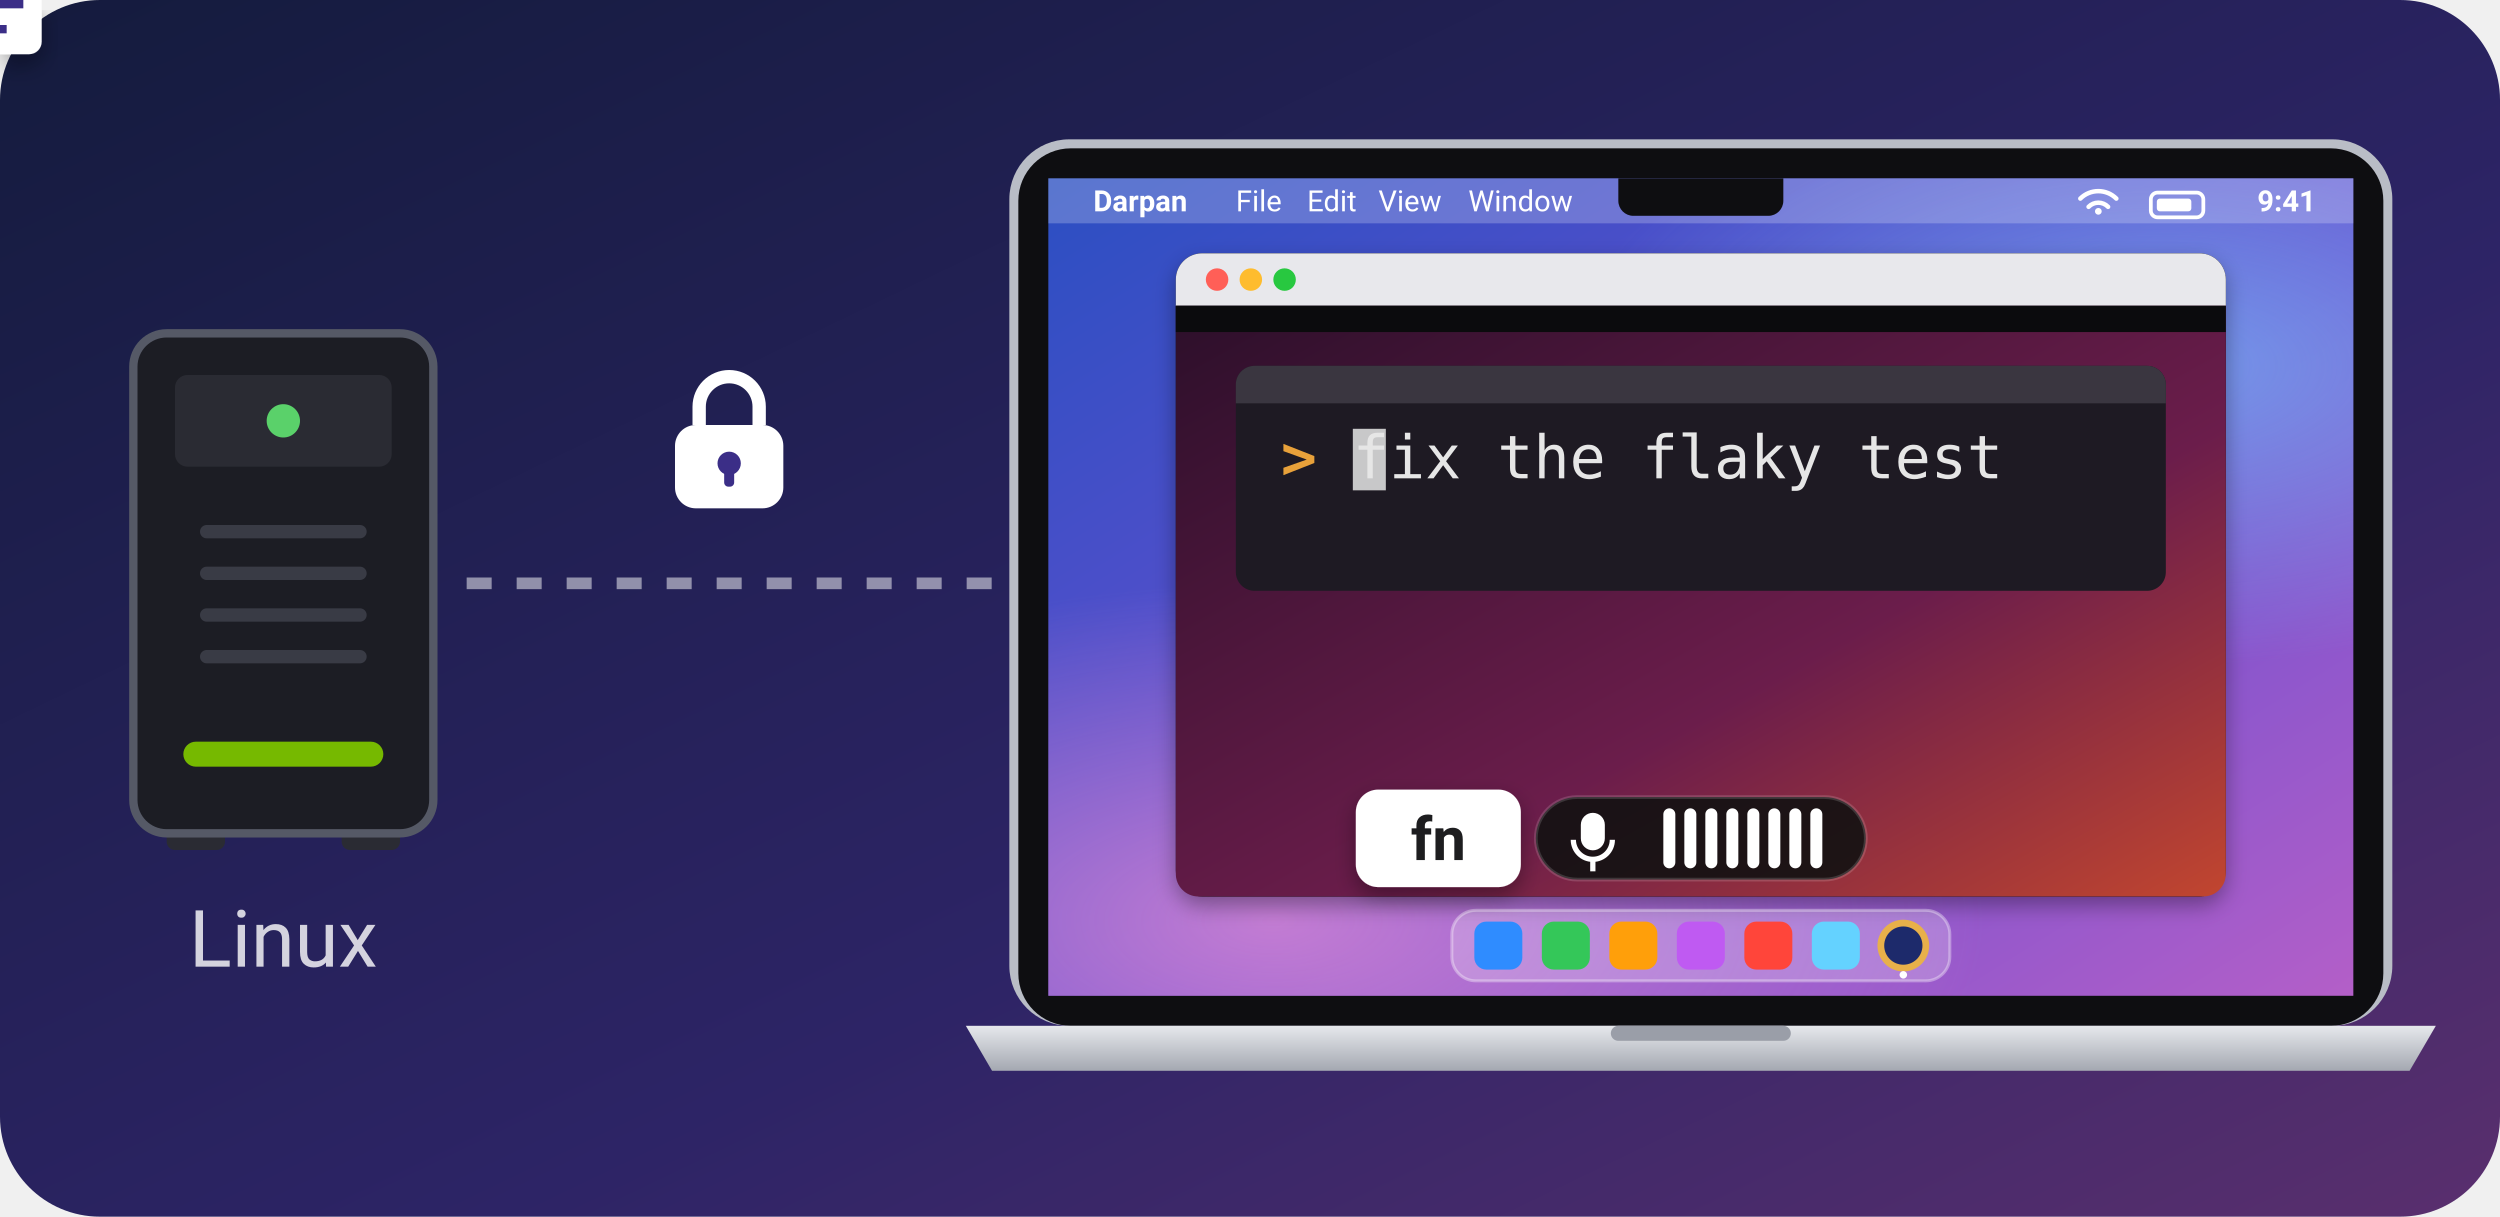
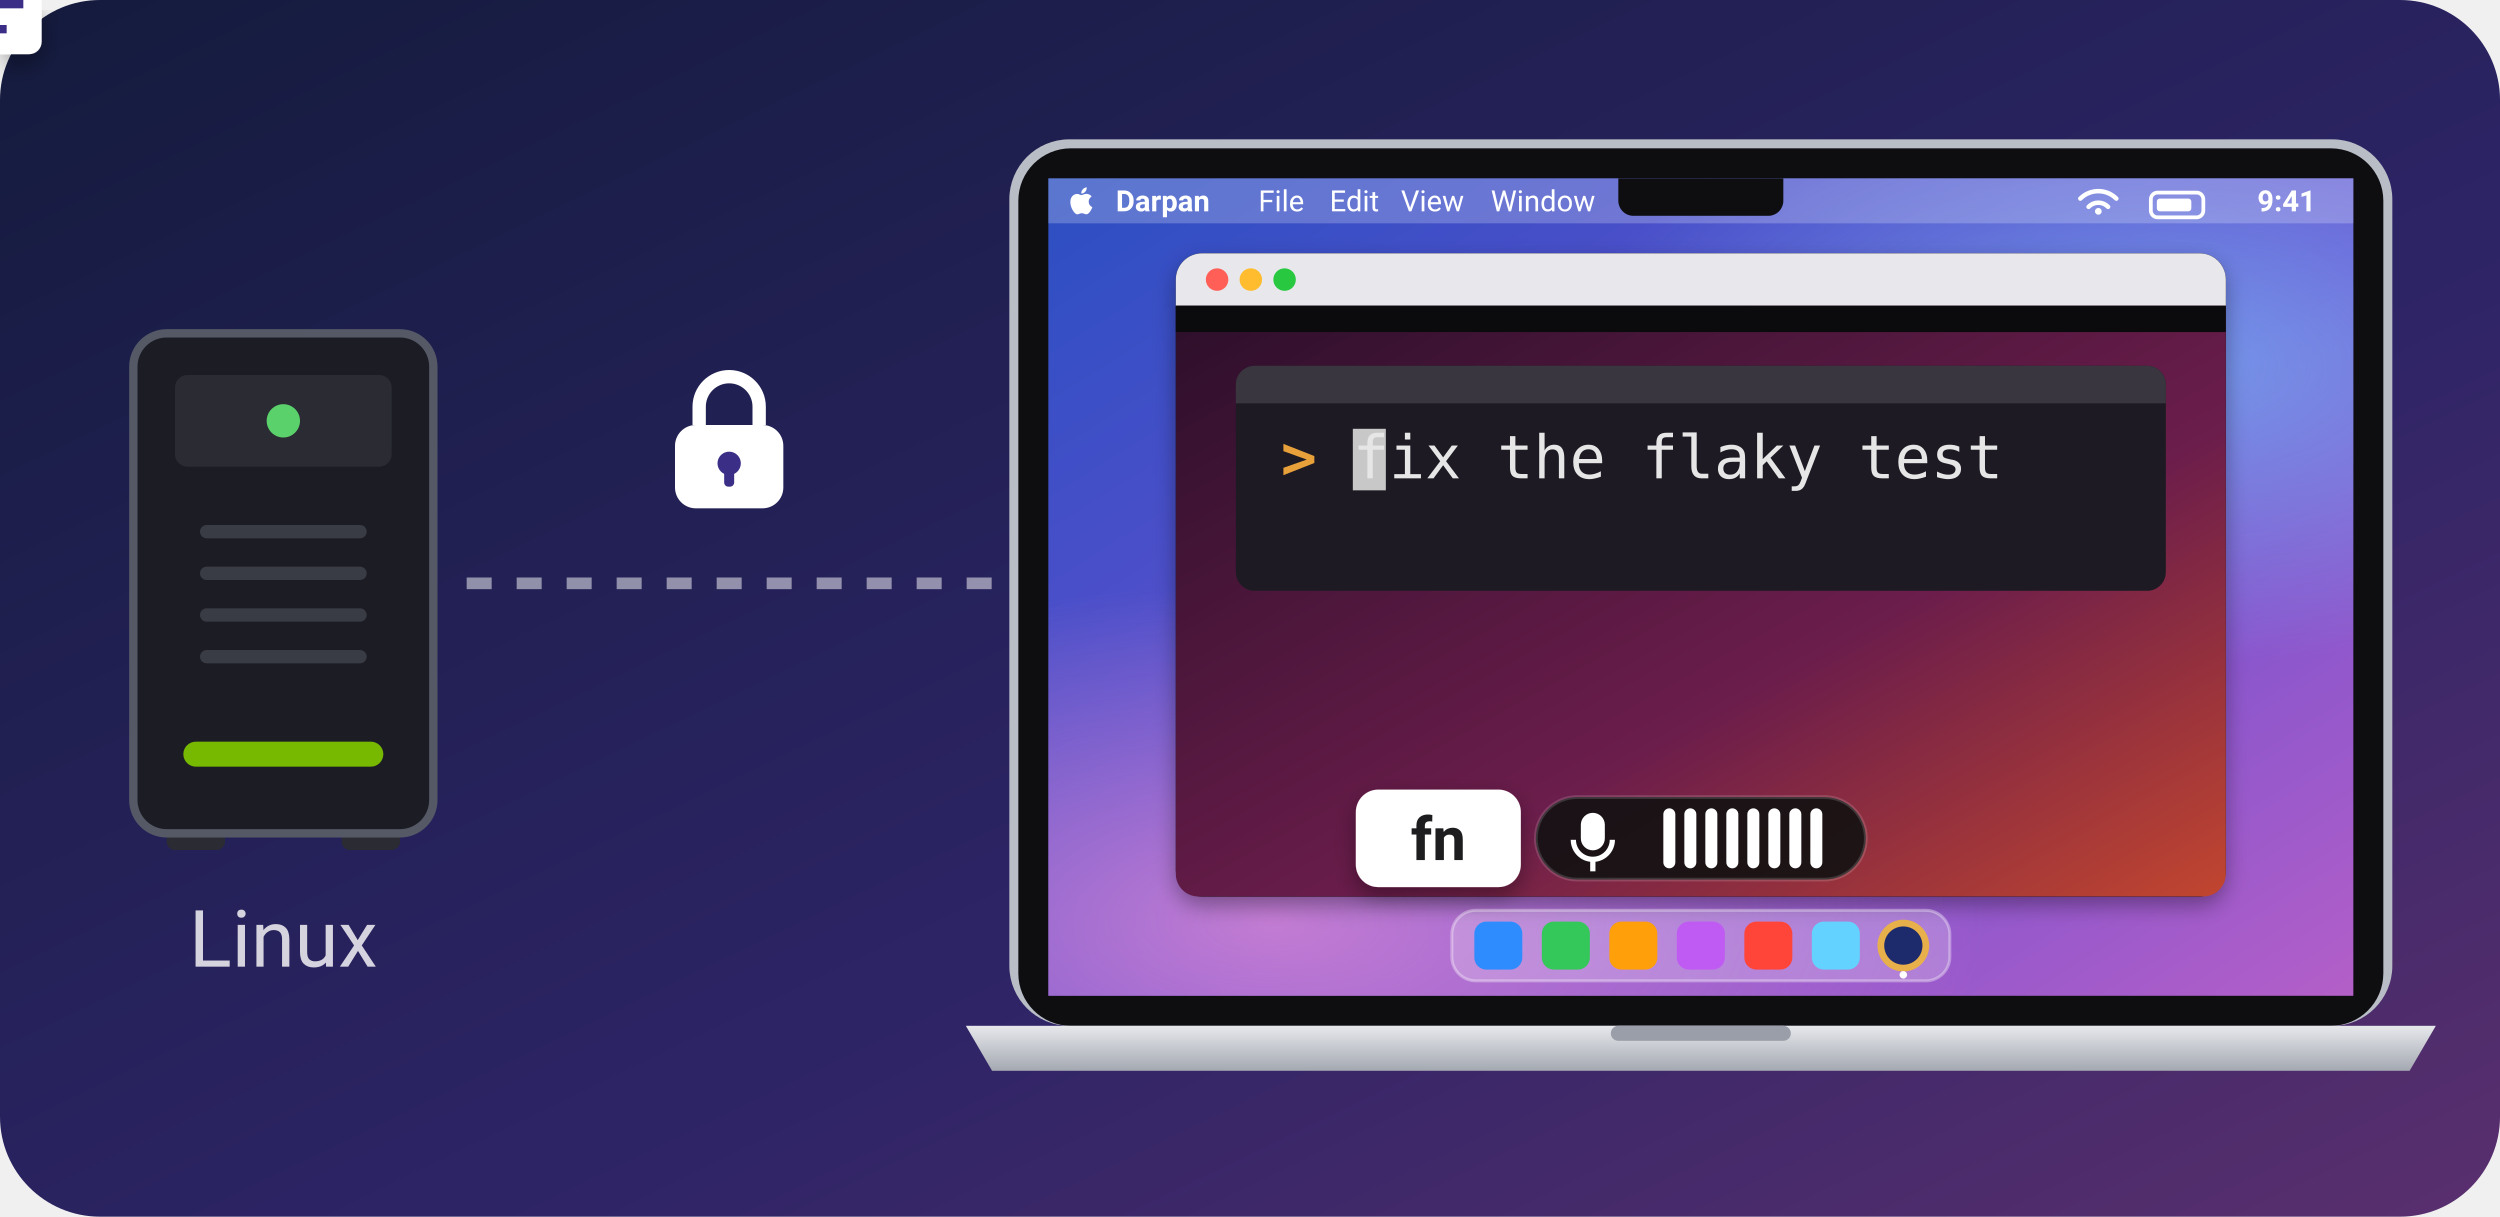
<svg xmlns="http://www.w3.org/2000/svg" viewBox="0 0 300 146" width="300" height="146" role="img" aria-label="Dictating on the Mac: the words land at the cursor on the Linux computer">
  <style>@keyframes fn{0.00%{opacity:0}6.67%{opacity:0}8.33%{opacity:1}43.33%{opacity:1}45.00%{opacity:0}100.00%{opacity:0}}.fn{animation:fn 6s linear infinite;}@keyframes pill{0.00%{opacity:0}8.33%{opacity:0}10.83%{opacity:1}50.00%{opacity:1}52.50%{opacity:0}100.00%{opacity:0}}.pill{animation:pill 6s linear infinite;}@keyframes wv0{0.00%{transform:scaleY(.2)}10.00%{transform:scaleY(.2)}13.33%{transform:scaleY(1.00)}16.67%{transform:scaleY(0.30)}20.00%{transform:scaleY(1.00)}23.33%{transform:scaleY(0.30)}26.67%{transform:scaleY(1.00)}30.00%{transform:scaleY(0.30)}33.33%{transform:scaleY(1.00)}36.67%{transform:scaleY(0.30)}40.00%{transform:scaleY(1.00)}43.33%{transform:scaleY(.2)}100.00%{transform:scaleY(.2)}}.wv0{animation:wv0 6s linear infinite;transform-box:fill-box;transform-origin:50% 50%}@keyframes wv1{0.00%{transform:scaleY(.2)}10.00%{transform:scaleY(.2)}13.33%{transform:scaleY(0.35)}16.67%{transform:scaleY(0.80)}20.00%{transform:scaleY(0.35)}23.33%{transform:scaleY(0.80)}26.67%{transform:scaleY(0.35)}30.00%{transform:scaleY(0.80)}33.33%{transform:scaleY(0.35)}36.67%{transform:scaleY(0.80)}40.00%{transform:scaleY(0.35)}43.33%{transform:scaleY(.2)}100.00%{transform:scaleY(.2)}}.wv1{animation:wv1 6s linear infinite;transform-box:fill-box;transform-origin:50% 50%}@keyframes wv2{0.00%{transform:scaleY(.2)}10.00%{transform:scaleY(.2)}13.33%{transform:scaleY(0.90)}16.67%{transform:scaleY(0.50)}20.00%{transform:scaleY(0.90)}23.33%{transform:scaleY(0.50)}26.67%{transform:scaleY(0.90)}30.00%{transform:scaleY(0.50)}33.33%{transform:scaleY(0.90)}36.67%{transform:scaleY(0.50)}40.00%{transform:scaleY(0.90)}43.33%{transform:scaleY(.2)}100.00%{transform:scaleY(.2)}}.wv2{animation:wv2 6s linear infinite;transform-box:fill-box;transform-origin:50% 50%}@keyframes wv3{0.00%{transform:scaleY(.2)}10.00%{transform:scaleY(.2)}13.33%{transform:scaleY(0.40)}16.67%{transform:scaleY(1.00)}20.00%{transform:scaleY(0.40)}23.33%{transform:scaleY(1.00)}26.67%{transform:scaleY(0.40)}30.00%{transform:scaleY(1.00)}33.33%{transform:scaleY(0.40)}36.67%{transform:scaleY(1.00)}40.00%{transform:scaleY(0.40)}43.33%{transform:scaleY(.2)}100.00%{transform:scaleY(.2)}}.wv3{animation:wv3 6s linear infinite;transform-box:fill-box;transform-origin:50% 50%}@keyframes wv4{0.00%{transform:scaleY(.2)}10.00%{transform:scaleY(.2)}13.33%{transform:scaleY(0.85)}16.67%{transform:scaleY(0.40)}20.00%{transform:scaleY(0.85)}23.33%{transform:scaleY(0.40)}26.67%{transform:scaleY(0.85)}30.00%{transform:scaleY(0.40)}33.33%{transform:scaleY(0.85)}36.67%{transform:scaleY(0.40)}40.00%{transform:scaleY(0.85)}43.33%{transform:scaleY(.2)}100.00%{transform:scaleY(.2)}}.wv4{animation:wv4 6s linear infinite;transform-box:fill-box;transform-origin:50% 50%}@keyframes wv5{0.00%{transform:scaleY(.2)}10.00%{transform:scaleY(.2)}13.33%{transform:scaleY(0.30)}16.67%{transform:scaleY(0.90)}20.00%{transform:scaleY(0.30)}23.33%{transform:scaleY(0.90)}26.67%{transform:scaleY(0.30)}30.00%{transform:scaleY(0.90)}33.33%{transform:scaleY(0.30)}36.67%{transform:scaleY(0.90)}40.00%{transform:scaleY(0.30)}43.33%{transform:scaleY(.2)}100.00%{transform:scaleY(.2)}}.wv5{animation:wv5 6s linear infinite;transform-box:fill-box;transform-origin:50% 50%}@keyframes wv6{0.00%{transform:scaleY(.2)}10.00%{transform:scaleY(.2)}13.33%{transform:scaleY(1.00)}16.67%{transform:scaleY(0.60)}20.00%{transform:scaleY(1.00)}23.33%{transform:scaleY(0.60)}26.67%{transform:scaleY(1.00)}30.00%{transform:scaleY(0.60)}33.33%{transform:scaleY(1.00)}36.67%{transform:scaleY(0.60)}40.00%{transform:scaleY(1.00)}43.33%{transform:scaleY(.2)}100.00%{transform:scaleY(.2)}}.wv6{animation:wv6 6s linear infinite;transform-box:fill-box;transform-origin:50% 50%}@keyframes wv7{0.00%{transform:scaleY(.2)}10.00%{transform:scaleY(.2)}13.33%{transform:scaleY(0.70)}16.67%{transform:scaleY(0.35)}20.00%{transform:scaleY(0.70)}23.33%{transform:scaleY(0.35)}26.67%{transform:scaleY(0.70)}30.00%{transform:scaleY(0.35)}33.33%{transform:scaleY(0.70)}36.67%{transform:scaleY(0.35)}40.00%{transform:scaleY(0.70)}43.33%{transform:scaleY(.2)}100.00%{transform:scaleY(.2)}}.wv7{animation:wv7 6s linear infinite;transform-box:fill-box;transform-origin:50% 50%}@keyframes d1{0.00%{opacity:0;transform:translate(119.0px,70.0px)}47.50%{opacity:0;transform:translate(119.0px,70.0px)}48.50%{opacity:1;transform:translate(119.0px,70.0px)}54.00%{opacity:1;transform:translate(56.0px,70.0px)}55.00%{opacity:0;transform:translate(56.0px,70.0px)}100.00%{opacity:0;transform:translate(56.0px,70.0px)}}.d1{animation:d1 6s ease-in-out infinite;}@keyframes said{0.00%{opacity:0}55.83%{opacity:0}56.67%{opacity:1}93.33%{opacity:1}94.17%{opacity:0}100.00%{opacity:0}}.said{animation:said 6s linear infinite;}@keyframes cur{0.00%{transform:translateX(0)}55.83%{transform:translateX(86.4px)}95.83%{transform:translateX(0)}100.00%{transform:translateX(0)}}.cur{animation:cur 6s step-end infinite;}@media (prefers-reduced-motion:reduce){*{animation-play-state:paused!important}}</style>
  <defs>
    <linearGradient id="bg" x1="0" y1="0" x2="1" y2="1">
      <stop offset="0" stop-color="#141b3d" />
      <stop offset=".6" stop-color="#2d2466" />
      <stop offset="1" stop-color="#5a2f6e" />
    </linearGradient>
    <linearGradient id="lin" x1="0" y1="0" x2="1" y2="1">
      <stop offset="0" stop-color="#2c0f2a" />
      <stop offset=".6" stop-color="#6b1d4b" />
      <stop offset="1" stop-color="#c2462f" />
    </linearGradient>
    <linearGradient id="wall" x1="0" y1="0" x2="1" y2="1">
      <stop offset="0" stop-color="#2b4fc2" />
      <stop offset=".55" stop-color="#6a4fd0" />
      <stop offset="1" stop-color="#b45fc8" />
    </linearGradient>
    <radialGradient id="glow1">
      <stop offset="0" stop-color="#ff9ad5" stop-opacity=".6" />
      <stop offset="1" stop-color="#ff9ad5" stop-opacity="0" />
    </radialGradient>
    <radialGradient id="glow2">
      <stop offset="0" stop-color="#7cd3ff" stop-opacity=".55" />
      <stop offset="1" stop-color="#7cd3ff" stop-opacity="0" />
    </radialGradient>
    <linearGradient id="alu" x1="0" y1="0" x2="0" y2="1">
      <stop offset="0" stop-color="#e6e8ec" />
      <stop offset="1" stop-color="#a4a8b1" />
    </linearGradient>
    <filter id="sh" x="-20%" y="-20%" width="140%" height="150%">
      <feDropShadow dx="0" dy="1.2" stdDeviation="1.4" flood-color="#000" flood-opacity=".35" />
    </filter>
    <clipPath id="scr">
      <rect x="108" y="16" width="174" height="109" />
    </clipPath>
    <clipPath id="vc">
      <path d="M0 0H140V75.75a3 3 0 0 1-3 3H3a3 3 0 0 1-3-3z" />
    </clipPath>
  </defs>
  <rect width="300" height="146" rx="12" fill="url(#bg)" />
  <rect x="20" y="99" width="7" height="3" rx="1" fill="#2a2b33" />
  <rect x="41" y="99" width="7" height="3" rx="1" fill="#2a2b33" />
  <rect x="16" y="40" width="36" height="60" rx="4" fill="#1c1d24" stroke="#555966" />
  <rect x="21" y="45" width="26" height="11" rx="1.5" fill="#2a2b33" />
  <circle cx="34.0" cy="50.5" r="2" fill="#5ad16a" />
  <rect x="24" y="63" width="20" height="1.6" rx=".8" fill="#393b45" />
  <rect x="24" y="68" width="20" height="1.6" rx=".8" fill="#393b45" />
  <rect x="24" y="73" width="20" height="1.6" rx=".8" fill="#393b45" />
  <rect x="24" y="78" width="20" height="1.6" rx=".8" fill="#393b45" />
  <rect class="" x="22" y="89" width="24" height="3" rx="1.5" fill="#76b900" />
  <text text-anchor="middle" fill-opacity="0.8" x="34.0" y="116.0" font-family="-apple-system,BlinkMacSystemFont,'Segoe UI',Roboto,Helvetica,Arial,sans-serif" font-size="9.5" fill="#fff" xml:space="preserve">Linux</text>
  <g class="">
    <line x1="56" y1="70" x2="119" y2="70" stroke="#fff" stroke-opacity=".5" stroke-width="1.4" stroke-dasharray="3 3" />
    <g transform="translate(87.5 55)">
      <rect x="-6.5" y="-4" width="13" height="10" rx="2.5" fill="#fff" />
      <path d="M-3.6-4v-2.2a3.6 3.6 0 0 1 7.2 0V-4" fill="none" stroke="#fff" stroke-width="1.6" />
      <circle cy=".6" r="1.4" fill="#3b2e87" />
      <rect x="-.6" y=".6" width="1.2" height="2.8" rx=".5" fill="#3b2e87" />
    </g>
  </g>
  <g transform="translate(28.6 7.0) scale(0.9)">
    <rect x="102.8" y="10.8" width="184.4" height="118.2" rx="8" fill="#b9bdc6" />
    <rect x="104" y="12" width="182" height="117" rx="7" fill="#0e0e11" />
    <g clip-path="url(#scr)">
      <rect x="108" y="16" width="174" height="109" fill="url(#wall)" />
      <ellipse cx="138" cy="115" rx="95" ry="45" fill="url(#glow1)" />
      <ellipse cx="257" cy="41" rx="80" ry="40" fill="url(#glow2)" />
      <g class="">
        <rect x="125" y="26" width="140" height="85.75" rx="3.5" fill="#111" filter="url(#sh)" />
        <path d="M125 33v-3.5a3.5 3.5 0 0 1 3.5-3.5h133a3.5 3.5 0 0 1 3.5 3.5v3.5z" fill="#e8e8ec" />
        <circle cx="130.5" cy="29.5" r="1.5" fill="#ff5f57" />
        <circle cx="135.0" cy="29.5" r="1.5" fill="#febc2e" />
        <circle cx="139.5" cy="29.5" r="1.5" fill="#28c840" />
        <g transform="translate(125 33)">
          <g clip-path="url(#vc)">
            <rect width="140" height="78.75" fill="url(#lin)" />
            <rect width="140" height="3.5" fill="#0b0b0d" />
            <rect x="8" y="8" width="124" height="30" rx="2.5" fill="#1e1a23" />
            <path d="M8 13v-2.5a2.5 2.5 0 0 1 2.5-2.5h119a2.5 2.5 0 0 1 2.5 2.5v2.5z" fill="#3a3640" />
            <text font-weight="700" x="14.0" y="23.0" font-family="ui-monospace,'SF Mono',Menlo,Consolas,'DejaVu Sans Mono',monospace" font-size="8" fill="#e8a13a" xml:space="preserve">&gt;</text>
            <text class="said" textLength="86.4" lengthAdjust="spacing" x="23.6" y="23.0" font-family="ui-monospace,'SF Mono',Menlo,Consolas,'DejaVu Sans Mono',monospace" font-size="8" fill="#e6e6e6" xml:space="preserve">fix the flaky test</text>
            <rect class="cur" x="23.6" y="16.4" width="4.4" height="8.2" fill="#e6e6e6" fill-opacity=".85" />
          </g>
        </g>
      </g>
      <rect x="161.8" y="113.6" width="66.4" height="9.4" rx="3.2" fill="#fff" fill-opacity=".22" stroke="#fff" stroke-opacity=".35" stroke-width=".4" />
      <rect x="164.8" y="115.1" width="6.4" height="6.4" rx="1.6" fill="#2f8cff" />
      <rect x="173.8" y="115.1" width="6.4" height="6.4" rx="1.6" fill="#34c759" />
      <rect x="182.8" y="115.1" width="6.4" height="6.4" rx="1.6" fill="#ff9f0a" />
      <rect x="191.8" y="115.1" width="6.4" height="6.4" rx="1.6" fill="#bf5af2" />
      <rect x="200.8" y="115.1" width="6.4" height="6.4" rx="1.6" fill="#ff453a" />
      <rect x="209.8" y="115.1" width="6.4" height="6.4" rx="1.6" fill="#64d2ff" />
      <circle cx="222.0" cy="118.3" r="3" fill="#1d2a6b" stroke="#e8b04a" stroke-width=".9" />
      <circle cx="222.0" cy="122.2" r=".5" fill="#fff" />
      <rect x="108" y="16" width="174" height="6" fill="#fff" fill-opacity=".22" />
-       <text font-weight="700" x="114.0" y="20.4" font-family="-apple-system,BlinkMacSystemFont,'Segoe UI',Roboto,Helvetica,Arial,sans-serif" font-size="3.9" fill="#fff" xml:space="preserve">Darpan</text>
-       <text x="133.0" y="20.4" font-family="-apple-system,BlinkMacSystemFont,'Segoe UI',Roboto,Helvetica,Arial,sans-serif" font-size="3.9" fill="#fff" xml:space="preserve">File</text>
-       <text x="142.5" y="20.4" font-family="-apple-system,BlinkMacSystemFont,'Segoe UI',Roboto,Helvetica,Arial,sans-serif" font-size="3.9" fill="#fff" xml:space="preserve">Edit</text>
-       <text x="152.0" y="20.4" font-family="-apple-system,BlinkMacSystemFont,'Segoe UI',Roboto,Helvetica,Arial,sans-serif" font-size="3.9" fill="#fff" xml:space="preserve">View</text>
-       <text x="164.0" y="20.4" font-family="-apple-system,BlinkMacSystemFont,'Segoe UI',Roboto,Helvetica,Arial,sans-serif" font-size="3.9" fill="#fff" xml:space="preserve">Window</text>
+       <path transform="translate(110.6 17.2) scale(0.15)" d="M12.152 6.896c-.948 0-2.415-1.078-3.96-1.04-2.04.027-3.91 1.183-4.961 3.014-2.117 3.675-.546 9.103 1.519 12.09 1.013 1.454 2.208 3.09 3.792 3.039 1.52-.065 2.09-.987 3.935-.987 1.831 0 2.35.987 3.96.948 1.637-.026 2.676-1.48 3.676-2.948 1.156-1.688 1.636-3.325 1.662-3.415-.039-.013-3.182-1.221-3.22-4.857-.026-3.04 2.48-4.494 2.597-4.559-1.429-2.09-3.623-2.324-4.39-2.376-2-.156-3.675 1.09-4.61 1.09zM15.53 3.83c.843-1.012 1.4-2.427 1.245-3.83-1.207.052-2.662.805-3.532 1.818-.78.896-1.454 2.338-1.273 3.714 1.338.104 2.715-.688 3.559-1.701" fill="#fff" />
+       <text font-weight="700" x="117.0" y="20.4" font-family="-apple-system,BlinkMacSystemFont,'Segoe UI',Roboto,Helvetica,Arial,sans-serif" font-size="3.9" fill="#fff" xml:space="preserve">Darpan</text>
+       <text x="136.0" y="20.4" font-family="-apple-system,BlinkMacSystemFont,'Segoe UI',Roboto,Helvetica,Arial,sans-serif" font-size="3.9" fill="#fff" xml:space="preserve">File</text>
+       <text x="145.5" y="20.4" font-family="-apple-system,BlinkMacSystemFont,'Segoe UI',Roboto,Helvetica,Arial,sans-serif" font-size="3.9" fill="#fff" xml:space="preserve">Edit</text>
+       <text x="155.0" y="20.4" font-family="-apple-system,BlinkMacSystemFont,'Segoe UI',Roboto,Helvetica,Arial,sans-serif" font-size="3.9" fill="#fff" xml:space="preserve">View</text>
+       <text x="167.0" y="20.4" font-family="-apple-system,BlinkMacSystemFont,'Segoe UI',Roboto,Helvetica,Arial,sans-serif" font-size="3.9" fill="#fff" xml:space="preserve">Window</text>
      <g fill="none" stroke="#fff" stroke-width=".6" stroke-linecap="round" transform="translate(248 20.3)">
        <path d="M-2.4-1.6a3.4 3.4 0 0 1 4.8 0" />
        <path d="M-1.3-.5a1.8 1.8 0 0 1 2.6 0" />
      </g>
      <circle cx="248" cy="20.4" r=".45" fill="#fff" />
      <rect x="255" y="17.9" width="7" height="3.3" rx=".9" fill="none" stroke="#fff" stroke-width=".5" />
      <rect x="255.8" y="18.7" width="4.6" height="1.7" rx=".4" fill="#fff" />
      <text text-anchor="end" font-weight="600" x="277.0" y="20.4" font-family="-apple-system,BlinkMacSystemFont,'Segoe UI',Roboto,Helvetica,Arial,sans-serif" font-size="3.9" fill="#fff" xml:space="preserve">9:41</text>
      <path d="M184.0 16h22v3a2 2 0 0 1-2 2h-18a2 2 0 0 1-2-2z" fill="#0e0e11" />
    </g>
    <path d="M97 129h196l-3.5 6h-189z" fill="url(#alu)" />
    <rect x="183.0" y="129" width="24" height="2" rx="1" fill="#9a9ea8" />
    <g class="pill">
      <rect x="173" y="98.5" width="44" height="11" rx="5.5" fill="#111" fill-opacity=".9" stroke="#fff" stroke-opacity=".15" stroke-width=".5" />
      <rect x="179" y="100.6" width="3.2" height="5" rx="1.6" fill="#fff" />
      <path d="M178 104.2a2.6 2.6 0 0 0 5.2 0M180.6 106.8v1.6" fill="none" stroke="#fff" stroke-width=".7" />
      <rect class="wv0" x="190.0" y="100" width="1.6" height="8" rx=".8" fill="#fff" />
      <rect class="wv1" x="192.8" y="100" width="1.6" height="8" rx=".8" fill="#fff" />
      <rect class="wv2" x="195.6" y="100" width="1.6" height="8" rx=".8" fill="#fff" />
      <rect class="wv3" x="198.4" y="100" width="1.6" height="8" rx=".8" fill="#fff" />
      <rect class="wv4" x="201.2" y="100" width="1.6" height="8" rx=".8" fill="#fff" />
      <rect class="wv5" x="204.0" y="100" width="1.6" height="8" rx=".8" fill="#fff" />
      <rect class="wv6" x="206.8" y="100" width="1.6" height="8" rx=".8" fill="#fff" />
      <rect class="wv7" x="209.6" y="100" width="1.6" height="8" rx=".8" fill="#fff" />
    </g>
    <g class="fn">
      <rect x="149" y="97.5" width="22" height="13" rx="3" fill="#fff" filter="url(#sh)" />
      <text text-anchor="middle" font-weight="600" x="160.0" y="106.9" font-family="-apple-system,BlinkMacSystemFont,'Segoe UI',Roboto,Helvetica,Arial,sans-serif" font-size="8" fill="#1d1d1f" xml:space="preserve">fn</text>
    </g>
  </g>
  <g class="d1">
    <g opacity="1">
      <rect x="-5" y="-6.5" width="10" height="13" rx="1.5" fill="#fff" filter="url(#sh)" />
      <path d="M-2.8-2.5h5.6M-2.8 .5h5.6M-2.8 3.5h3.6" stroke="#3b2e87" stroke-width="1" />
    </g>
  </g>
</svg>
